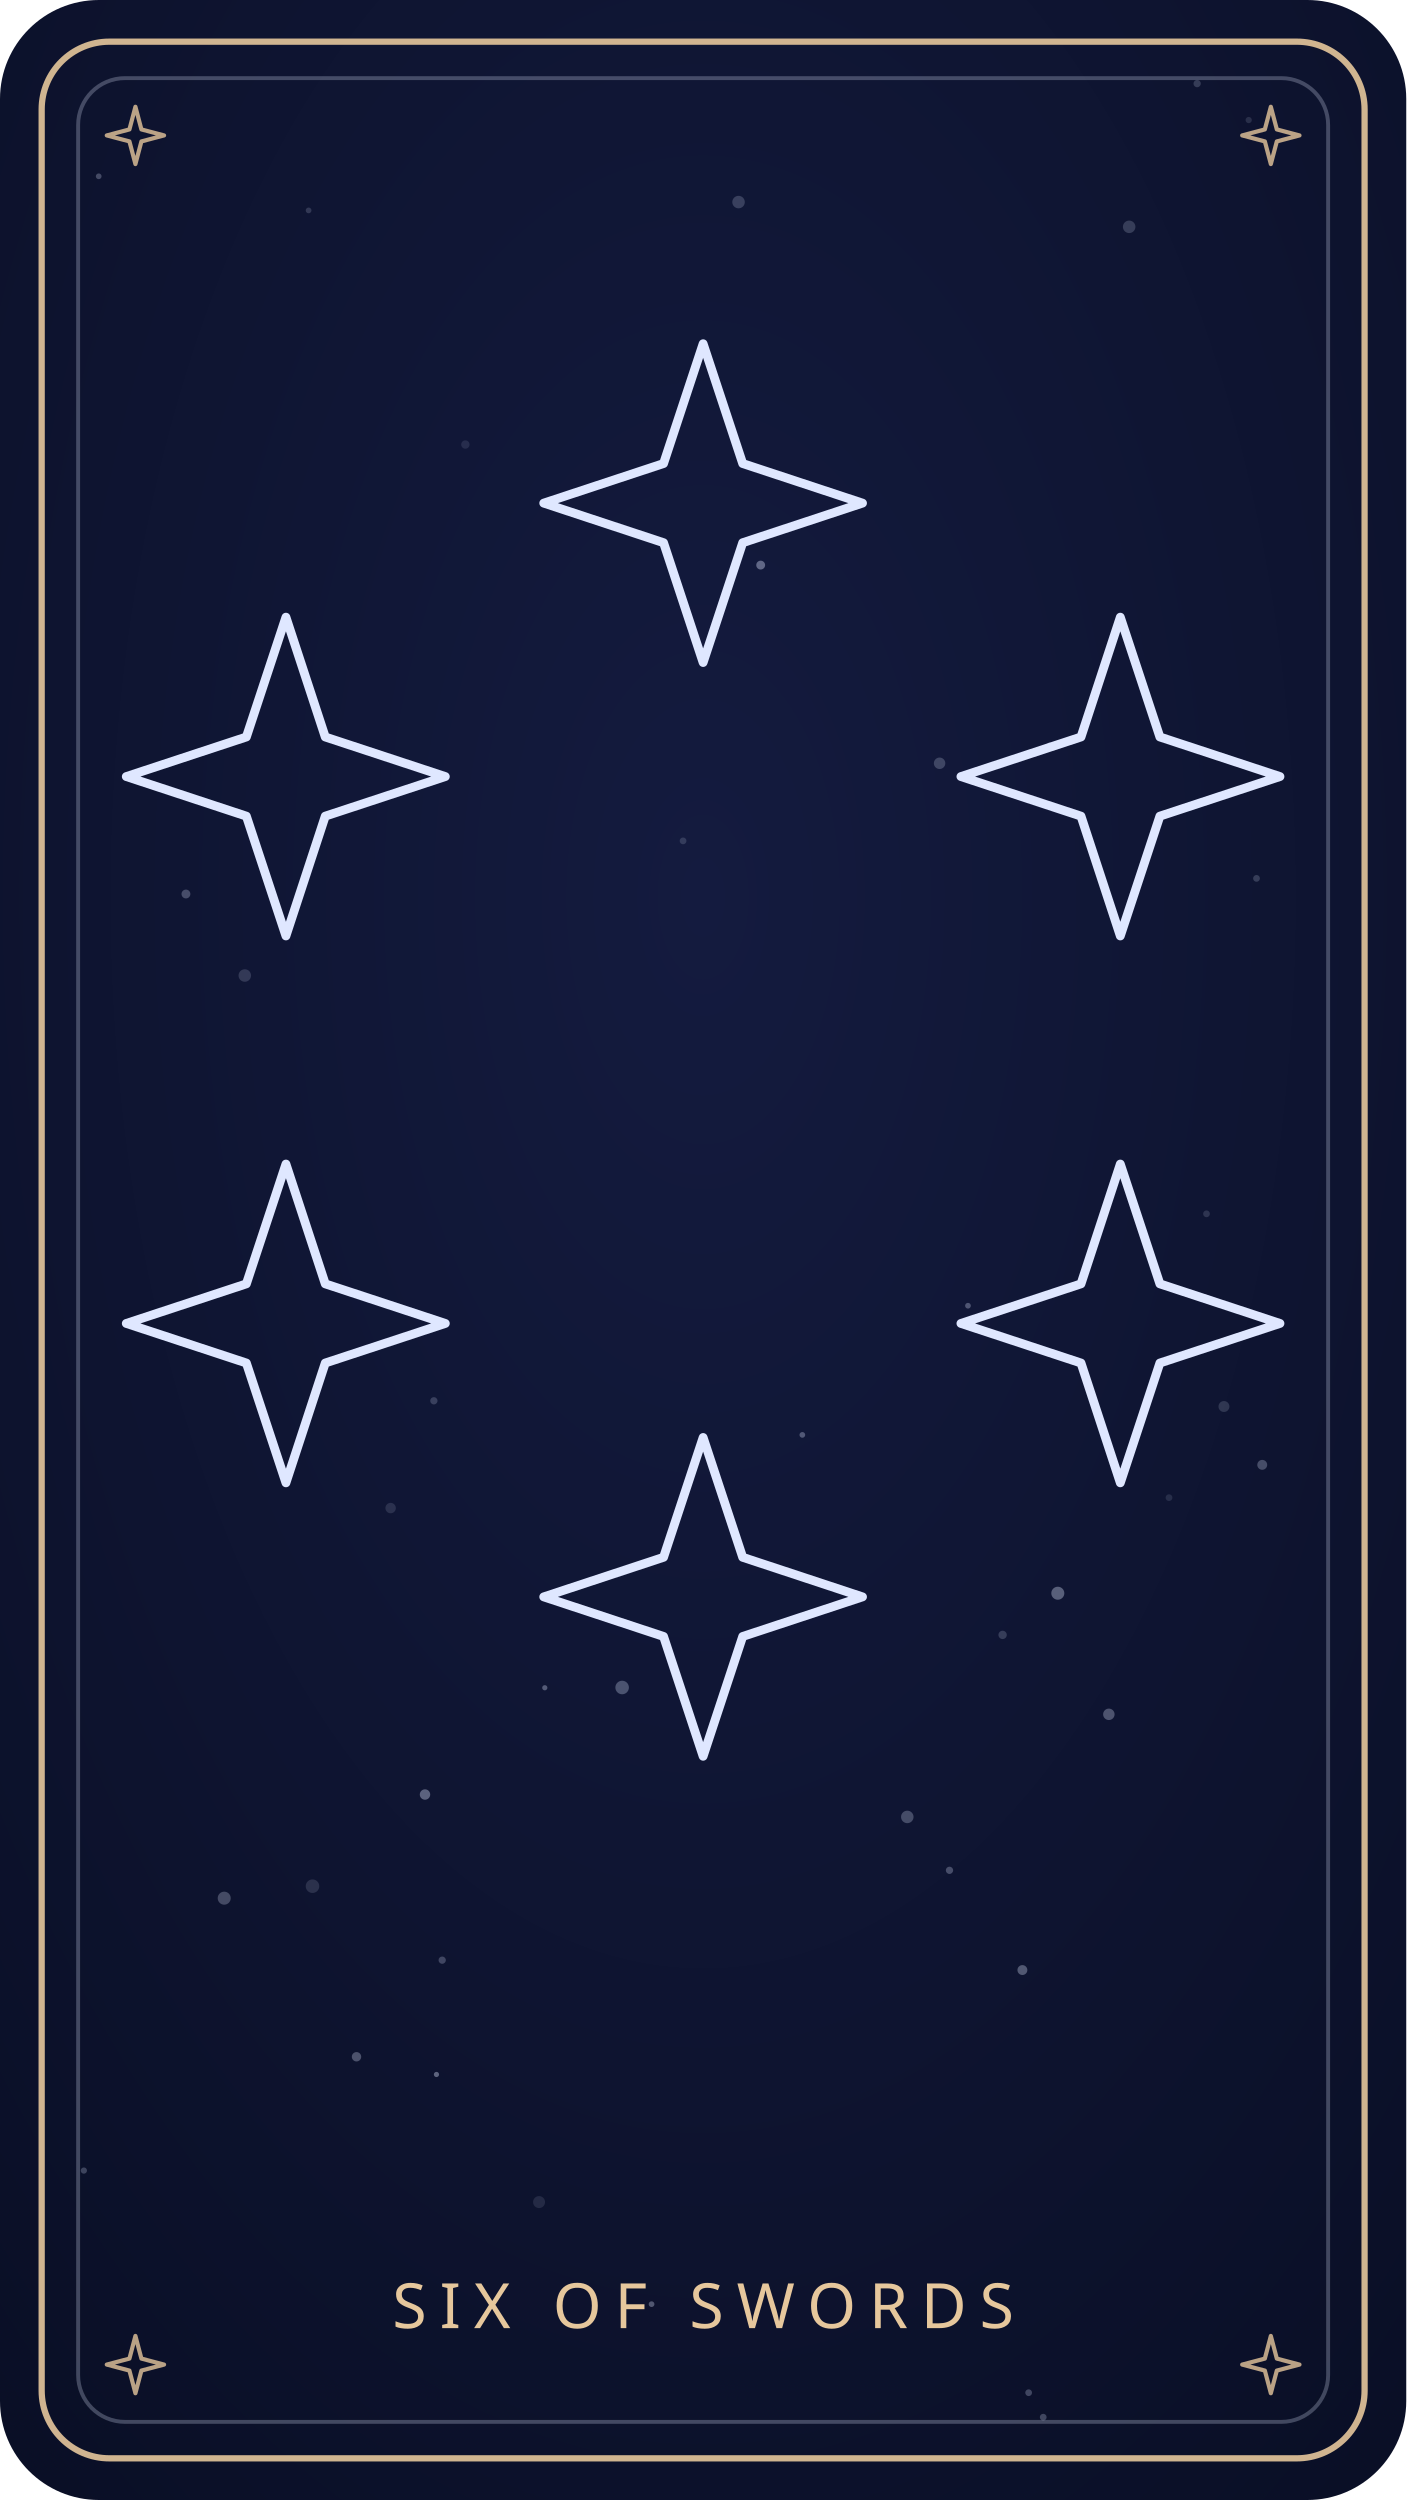
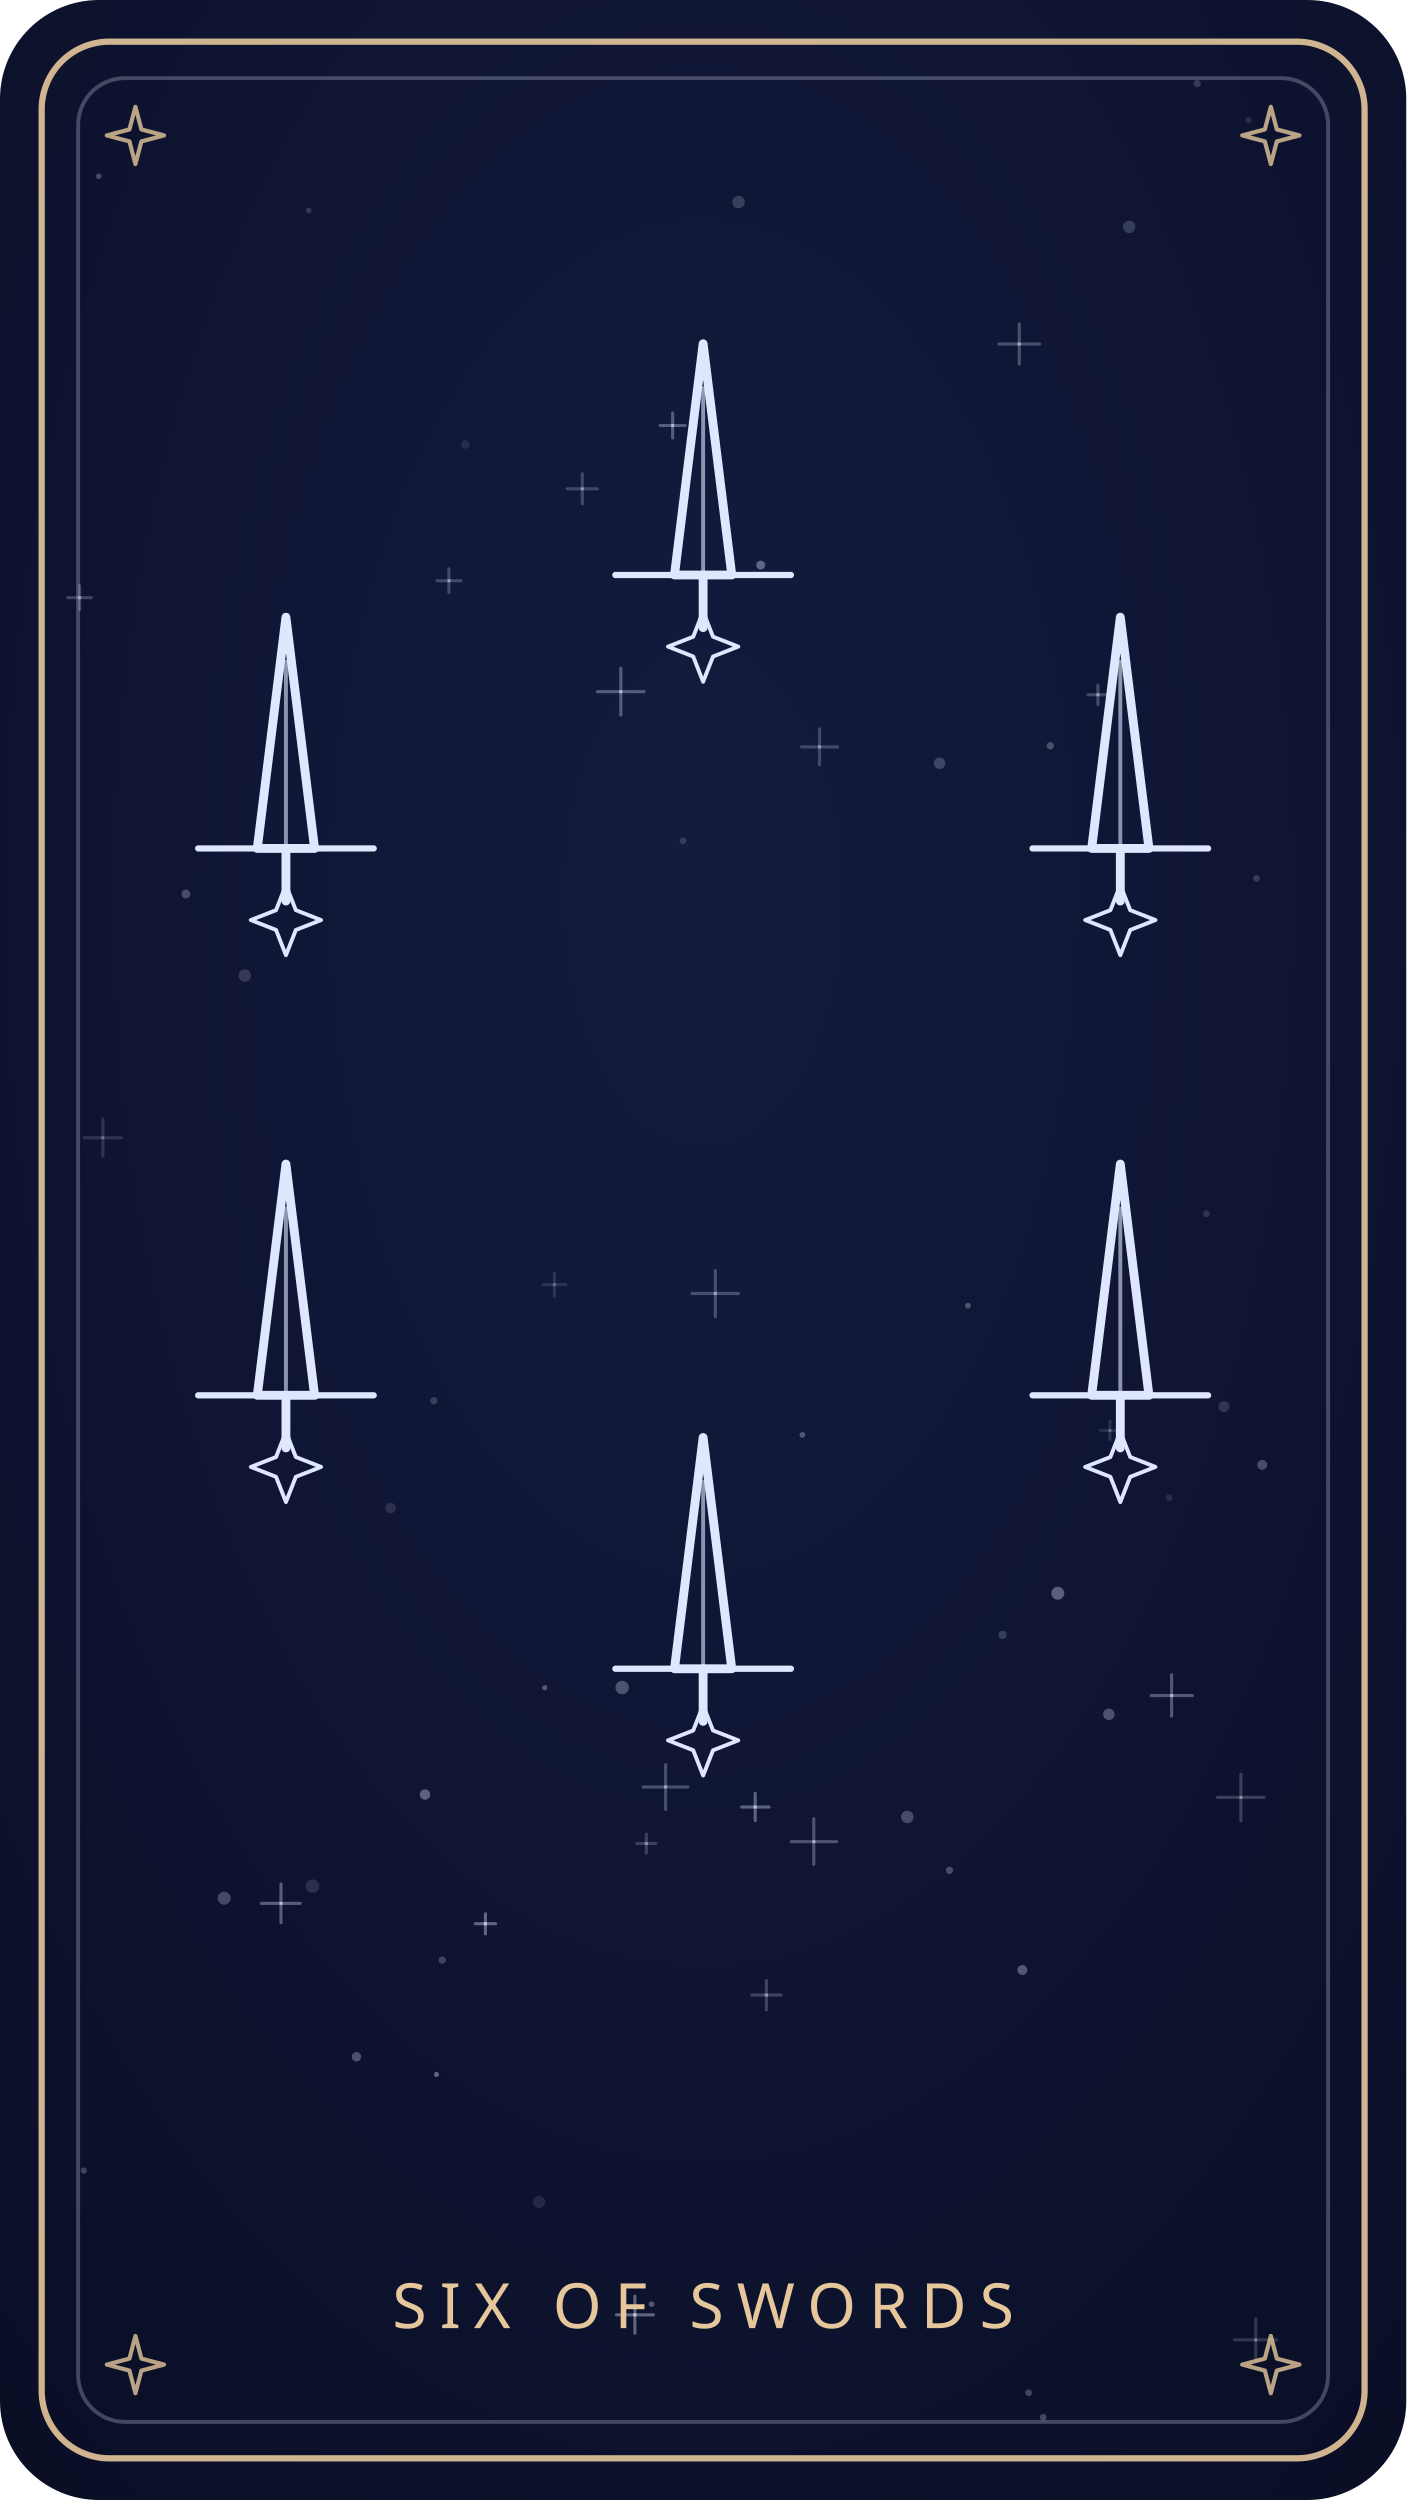
<svg xmlns="http://www.w3.org/2000/svg" viewBox="0 0 540 960" width="540" height="960">
  <defs>
    <radialGradient id="bg" cx="50%" cy="36%" r="85%">
      <stop offset="0%" stop-color="#141b3f" />
      <stop offset="100%" stop-color="#090e24" />
    </radialGradient>
  </defs>
  <rect x="0" y="0" width="540" height="960" rx="38" fill="url(#bg)" />
  <circle cx="71.4" cy="343.3" r="1.7" fill="#dfe7ff" stroke="none" fill-opacity="0.27" />
  <circle cx="392.6" cy="756.5" r="1.9" fill="#dfe7ff" stroke="none" fill-opacity="0.32" />
  <circle cx="348.4" cy="697.7" r="2.4" fill="#dfe7ff" stroke="none" fill-opacity="0.26" />
  <circle cx="120.0" cy="724.3" r="2.6" fill="#dfe7ff" stroke="none" fill-opacity="0.14" />
-   <line x1="248.2" y1="707.9" x2="251.9" y2="707.9" w="1.2" color="#dfe7ff" op="0.214" />
-   <line x1="248.2" y1="707.9" x2="248.2" y2="711.6" w="1.2" color="#dfe7ff" op="0.214" />
-   <line x1="248.2" y1="707.9" x2="244.5" y2="707.9" w="1.2" color="#dfe7ff" op="0.214" />
-   <line x1="248.2" y1="707.9" x2="248.2" y2="704.3" w="1.2" color="#dfe7ff" op="0.214" />
-   <line x1="238.4" y1="265.6" x2="247.3" y2="265.6" w="1.2" color="#dfe7ff" op="0.334" />
-   <line x1="238.4" y1="265.6" x2="238.4" y2="274.6" w="1.2" color="#dfe7ff" op="0.334" />
-   <line x1="238.4" y1="265.6" x2="229.4" y2="265.6" w="1.2" color="#dfe7ff" op="0.334" />
-   <line x1="238.4" y1="265.6" x2="238.4" y2="256.6" w="1.2" color="#dfe7ff" op="0.334" />
-   <line x1="255.6" y1="686.2" x2="264.2" y2="686.2" w="1.2" color="#dfe7ff" op="0.276" />
-   <line x1="255.6" y1="686.2" x2="255.6" y2="694.8" w="1.2" color="#dfe7ff" op="0.276" />
-   <line x1="255.6" y1="686.2" x2="247.0" y2="686.2" w="1.2" color="#dfe7ff" op="0.276" />
-   <line x1="255.6" y1="686.2" x2="255.6" y2="677.6" w="1.2" color="#dfe7ff" op="0.276" />
-   <line x1="476.5" y1="690.2" x2="485.4" y2="690.2" w="1.2" color="#dfe7ff" op="0.209" />
-   <line x1="476.5" y1="690.2" x2="476.5" y2="699.2" w="1.2" color="#dfe7ff" op="0.209" />
-   <line x1="476.5" y1="690.2" x2="467.5" y2="690.2" w="1.2" color="#dfe7ff" op="0.209" />
-   <line x1="476.5" y1="690.2" x2="476.5" y2="681.3" w="1.2" color="#dfe7ff" op="0.209" />
-   <line x1="212.9" y1="493.3" x2="217.3" y2="493.3" w="1.2" color="#dfe7ff" op="0.126" />
-   <line x1="212.9" y1="493.3" x2="212.9" y2="497.7" w="1.2" color="#dfe7ff" op="0.126" />
-   <line x1="212.9" y1="493.3" x2="208.6" y2="493.3" w="1.2" color="#dfe7ff" op="0.126" />
-   <line x1="212.9" y1="493.3" x2="212.9" y2="488.9" w="1.2" color="#dfe7ff" op="0.126" />
+   <line x1="248.2" y1="707.9" x2="251.9" y2="707.9" fill="none" stroke="#dfe7ff" stroke-width="1.2" stroke-linecap="round" stroke-linejoin="round" stroke-opacity="0.21" />
+   <line x1="248.2" y1="707.9" x2="248.2" y2="711.6" fill="none" stroke="#dfe7ff" stroke-width="1.2" stroke-linecap="round" stroke-linejoin="round" stroke-opacity="0.21" />
+   <line x1="248.2" y1="707.9" x2="244.5" y2="707.9" fill="none" stroke="#dfe7ff" stroke-width="1.2" stroke-linecap="round" stroke-linejoin="round" stroke-opacity="0.21" />
+   <line x1="248.2" y1="707.9" x2="248.2" y2="704.3" fill="none" stroke="#dfe7ff" stroke-width="1.2" stroke-linecap="round" stroke-linejoin="round" stroke-opacity="0.21" />
+   <line x1="238.4" y1="265.6" x2="247.3" y2="265.6" fill="none" stroke="#dfe7ff" stroke-width="1.2" stroke-linecap="round" stroke-linejoin="round" stroke-opacity="0.33" />
+   <line x1="238.4" y1="265.6" x2="238.4" y2="274.6" fill="none" stroke="#dfe7ff" stroke-width="1.2" stroke-linecap="round" stroke-linejoin="round" stroke-opacity="0.33" />
+   <line x1="238.4" y1="265.6" x2="229.4" y2="265.6" fill="none" stroke="#dfe7ff" stroke-width="1.2" stroke-linecap="round" stroke-linejoin="round" stroke-opacity="0.33" />
+   <line x1="238.4" y1="265.6" x2="238.4" y2="256.6" fill="none" stroke="#dfe7ff" stroke-width="1.2" stroke-linecap="round" stroke-linejoin="round" stroke-opacity="0.33" />
+   <line x1="255.6" y1="686.2" x2="264.2" y2="686.2" fill="none" stroke="#dfe7ff" stroke-width="1.2" stroke-linecap="round" stroke-linejoin="round" stroke-opacity="0.28" />
+   <line x1="255.6" y1="686.2" x2="255.6" y2="694.8" fill="none" stroke="#dfe7ff" stroke-width="1.2" stroke-linecap="round" stroke-linejoin="round" stroke-opacity="0.28" />
+   <line x1="255.6" y1="686.2" x2="247.0" y2="686.2" fill="none" stroke="#dfe7ff" stroke-width="1.2" stroke-linecap="round" stroke-linejoin="round" stroke-opacity="0.28" />
+   <line x1="255.6" y1="686.2" x2="255.6" y2="677.6" fill="none" stroke="#dfe7ff" stroke-width="1.2" stroke-linecap="round" stroke-linejoin="round" stroke-opacity="0.28" />
+   <line x1="476.5" y1="690.2" x2="485.4" y2="690.2" fill="none" stroke="#dfe7ff" stroke-width="1.2" stroke-linecap="round" stroke-linejoin="round" stroke-opacity="0.21" />
+   <line x1="476.5" y1="690.2" x2="476.5" y2="699.2" fill="none" stroke="#dfe7ff" stroke-width="1.2" stroke-linecap="round" stroke-linejoin="round" stroke-opacity="0.21" />
+   <line x1="476.5" y1="690.2" x2="467.5" y2="690.2" fill="none" stroke="#dfe7ff" stroke-width="1.2" stroke-linecap="round" stroke-linejoin="round" stroke-opacity="0.21" />
+   <line x1="476.5" y1="690.2" x2="476.5" y2="681.3" fill="none" stroke="#dfe7ff" stroke-width="1.2" stroke-linecap="round" stroke-linejoin="round" stroke-opacity="0.21" />
+   <line x1="212.9" y1="493.3" x2="217.3" y2="493.3" fill="none" stroke="#dfe7ff" stroke-width="1.2" stroke-linecap="round" stroke-linejoin="round" stroke-opacity="0.13" />
+   <line x1="212.9" y1="493.3" x2="212.9" y2="497.7" fill="none" stroke="#dfe7ff" stroke-width="1.2" stroke-linecap="round" stroke-linejoin="round" stroke-opacity="0.13" />
+   <line x1="212.9" y1="493.3" x2="208.6" y2="493.3" fill="none" stroke="#dfe7ff" stroke-width="1.2" stroke-linecap="round" stroke-linejoin="round" stroke-opacity="0.13" />
+   <line x1="212.9" y1="493.3" x2="212.9" y2="488.9" fill="none" stroke="#dfe7ff" stroke-width="1.2" stroke-linecap="round" stroke-linejoin="round" stroke-opacity="0.13" />
  <circle cx="292.1" cy="217.0" r="1.7" fill="#dfe7ff" stroke="none" fill-opacity="0.38" />
  <circle cx="150.0" cy="579.1" r="2.0" fill="#dfe7ff" stroke="none" fill-opacity="0.13" />
  <circle cx="166.6" cy="537.9" r="1.4" fill="#dfe7ff" stroke="none" fill-opacity="0.20" />
-   <line x1="314.7" y1="286.8" x2="321.6" y2="286.8" w="1.2" color="#dfe7ff" op="0.23" />
-   <line x1="314.7" y1="286.8" x2="314.7" y2="293.6" w="1.2" color="#dfe7ff" op="0.23" />
-   <line x1="314.7" y1="286.8" x2="307.8" y2="286.8" w="1.2" color="#dfe7ff" op="0.23" />
-   <line x1="314.7" y1="286.8" x2="314.7" y2="279.9" w="1.2" color="#dfe7ff" op="0.23" />
+   <line x1="314.7" y1="286.8" x2="321.6" y2="286.8" fill="none" stroke="#dfe7ff" stroke-width="1.2" stroke-linecap="round" stroke-linejoin="round" stroke-opacity="0.23" />
+   <line x1="314.7" y1="286.8" x2="314.7" y2="293.6" fill="none" stroke="#dfe7ff" stroke-width="1.2" stroke-linecap="round" stroke-linejoin="round" stroke-opacity="0.23" />
+   <line x1="314.7" y1="286.8" x2="307.8" y2="286.8" fill="none" stroke="#dfe7ff" stroke-width="1.2" stroke-linecap="round" stroke-linejoin="round" stroke-opacity="0.23" />
+   <line x1="314.7" y1="286.8" x2="314.7" y2="279.9" fill="none" stroke="#dfe7ff" stroke-width="1.2" stroke-linecap="round" stroke-linejoin="round" stroke-opacity="0.23" />
  <circle cx="448.9" cy="575.1" r="1.3" fill="#dfe7ff" stroke="none" fill-opacity="0.12" />
  <circle cx="482.5" cy="337.3" r="1.3" fill="#dfe7ff" stroke="none" fill-opacity="0.19" />
  <circle cx="395.0" cy="918.8" r="1.3" fill="#dfe7ff" stroke="none" fill-opacity="0.25" />
-   <line x1="186.4" y1="738.7" x2="190.3" y2="738.7" w="1.2" color="#dfe7ff" op="0.391" />
-   <line x1="186.4" y1="738.7" x2="186.4" y2="742.6" w="1.2" color="#dfe7ff" op="0.391" />
-   <line x1="186.4" y1="738.7" x2="182.5" y2="738.7" w="1.2" color="#dfe7ff" op="0.391" />
-   <line x1="186.4" y1="738.7" x2="186.4" y2="734.9" w="1.2" color="#dfe7ff" op="0.391" />
+   <line x1="186.4" y1="738.7" x2="190.3" y2="738.7" fill="none" stroke="#dfe7ff" stroke-width="1.2" stroke-linecap="round" stroke-linejoin="round" stroke-opacity="0.39" />
+   <line x1="186.4" y1="738.7" x2="186.4" y2="742.6" fill="none" stroke="#dfe7ff" stroke-width="1.2" stroke-linecap="round" stroke-linejoin="round" stroke-opacity="0.39" />
+   <line x1="186.4" y1="738.7" x2="182.5" y2="738.7" fill="none" stroke="#dfe7ff" stroke-width="1.2" stroke-linecap="round" stroke-linejoin="round" stroke-opacity="0.39" />
+   <line x1="186.4" y1="738.7" x2="186.4" y2="734.9" fill="none" stroke="#dfe7ff" stroke-width="1.2" stroke-linecap="round" stroke-linejoin="round" stroke-opacity="0.39" />
  <circle cx="463.3" cy="466.1" r="1.3" fill="#dfe7ff" stroke="none" fill-opacity="0.15" />
-   <line x1="290.0" y1="693.9" x2="295.3" y2="693.9" w="1.2" color="#dfe7ff" op="0.366" />
-   <line x1="290.0" y1="693.9" x2="290.0" y2="699.1" w="1.2" color="#dfe7ff" op="0.366" />
-   <line x1="290.0" y1="693.9" x2="284.8" y2="693.9" w="1.2" color="#dfe7ff" op="0.366" />
-   <line x1="290.0" y1="693.9" x2="290.0" y2="688.6" w="1.2" color="#dfe7ff" op="0.366" />
+   <line x1="290.0" y1="693.9" x2="295.3" y2="693.9" fill="none" stroke="#dfe7ff" stroke-width="1.2" stroke-linecap="round" stroke-linejoin="round" stroke-opacity="0.37" />
+   <line x1="290.0" y1="693.9" x2="290.0" y2="699.1" fill="none" stroke="#dfe7ff" stroke-width="1.2" stroke-linecap="round" stroke-linejoin="round" stroke-opacity="0.37" />
+   <line x1="290.0" y1="693.9" x2="284.8" y2="693.9" fill="none" stroke="#dfe7ff" stroke-width="1.2" stroke-linecap="round" stroke-linejoin="round" stroke-opacity="0.37" />
+   <line x1="290.0" y1="693.9" x2="290.0" y2="688.6" fill="none" stroke="#dfe7ff" stroke-width="1.2" stroke-linecap="round" stroke-linejoin="round" stroke-opacity="0.37" />
  <circle cx="425.8" cy="658.3" r="2.2" fill="#dfe7ff" stroke="none" fill-opacity="0.30" />
  <circle cx="308.1" cy="551.0" r="1.1" fill="#dfe7ff" stroke="none" fill-opacity="0.31" />
  <circle cx="470.0" cy="540.1" r="2.1" fill="#dfe7ff" stroke="none" fill-opacity="0.16" />
-   <line x1="30.6" y1="229.5" x2="35.1" y2="229.5" w="1.2" color="#dfe7ff" op="0.217" />
-   <line x1="30.6" y1="229.5" x2="30.6" y2="234.1" w="1.2" color="#dfe7ff" op="0.217" />
-   <line x1="30.6" y1="229.5" x2="26.0" y2="229.5" w="1.2" color="#dfe7ff" op="0.217" />
-   <line x1="30.6" y1="229.5" x2="30.6" y2="224.9" w="1.2" color="#dfe7ff" op="0.217" />
+   <line x1="30.6" y1="229.5" x2="35.1" y2="229.5" fill="none" stroke="#dfe7ff" stroke-width="1.2" stroke-linecap="round" stroke-linejoin="round" stroke-opacity="0.22" />
+   <line x1="30.6" y1="229.5" x2="30.6" y2="234.1" fill="none" stroke="#dfe7ff" stroke-width="1.2" stroke-linecap="round" stroke-linejoin="round" stroke-opacity="0.22" />
+   <line x1="30.6" y1="229.5" x2="26.0" y2="229.5" fill="none" stroke="#dfe7ff" stroke-width="1.2" stroke-linecap="round" stroke-linejoin="round" stroke-opacity="0.22" />
+   <line x1="30.6" y1="229.5" x2="30.6" y2="224.9" fill="none" stroke="#dfe7ff" stroke-width="1.2" stroke-linecap="round" stroke-linejoin="round" stroke-opacity="0.22" />
  <circle cx="167.6" cy="796.6" r="1.0" fill="#dfe7ff" stroke="none" fill-opacity="0.38" />
-   <line x1="426.2" y1="549.3" x2="429.7" y2="549.3" w="1.2" color="#dfe7ff" op="0.134" />
-   <line x1="426.2" y1="549.3" x2="426.2" y2="552.8" w="1.2" color="#dfe7ff" op="0.134" />
-   <line x1="426.2" y1="549.3" x2="422.6" y2="549.3" w="1.2" color="#dfe7ff" op="0.134" />
-   <line x1="426.2" y1="549.3" x2="426.2" y2="545.7" w="1.2" color="#dfe7ff" op="0.134" />
+   <line x1="426.2" y1="549.3" x2="429.7" y2="549.3" fill="none" stroke="#dfe7ff" stroke-width="1.2" stroke-linecap="round" stroke-linejoin="round" stroke-opacity="0.13" />
+   <line x1="426.2" y1="549.3" x2="426.2" y2="552.8" fill="none" stroke="#dfe7ff" stroke-width="1.2" stroke-linecap="round" stroke-linejoin="round" stroke-opacity="0.13" />
+   <line x1="426.2" y1="549.3" x2="422.6" y2="549.3" fill="none" stroke="#dfe7ff" stroke-width="1.2" stroke-linecap="round" stroke-linejoin="round" stroke-opacity="0.13" />
+   <line x1="426.2" y1="549.3" x2="426.2" y2="545.7" fill="none" stroke="#dfe7ff" stroke-width="1.2" stroke-linecap="round" stroke-linejoin="round" stroke-opacity="0.13" />
  <circle cx="283.6" cy="77.6" r="2.4" fill="#dfe7ff" stroke="none" fill-opacity="0.20" />
  <circle cx="403.3" cy="286.4" r="1.4" fill="#dfe7ff" stroke="none" fill-opacity="0.28" />
-   <line x1="274.7" y1="496.7" x2="283.5" y2="496.7" w="1.2" color="#dfe7ff" op="0.267" />
-   <line x1="274.7" y1="496.7" x2="274.7" y2="505.6" w="1.2" color="#dfe7ff" op="0.267" />
-   <line x1="274.7" y1="496.7" x2="265.8" y2="496.7" w="1.2" color="#dfe7ff" op="0.267" />
-   <line x1="274.7" y1="496.7" x2="274.7" y2="487.9" w="1.2" color="#dfe7ff" op="0.267" />
+   <line x1="274.7" y1="496.7" x2="283.5" y2="496.7" fill="none" stroke="#dfe7ff" stroke-width="1.2" stroke-linecap="round" stroke-linejoin="round" stroke-opacity="0.27" />
+   <line x1="274.7" y1="496.7" x2="274.7" y2="505.6" fill="none" stroke="#dfe7ff" stroke-width="1.2" stroke-linecap="round" stroke-linejoin="round" stroke-opacity="0.27" />
+   <line x1="274.7" y1="496.7" x2="265.8" y2="496.7" fill="none" stroke="#dfe7ff" stroke-width="1.2" stroke-linecap="round" stroke-linejoin="round" stroke-opacity="0.27" />
+   <line x1="274.7" y1="496.7" x2="274.7" y2="487.9" fill="none" stroke="#dfe7ff" stroke-width="1.2" stroke-linecap="round" stroke-linejoin="round" stroke-opacity="0.27" />
  <circle cx="364.6" cy="718.2" r="1.4" fill="#dfe7ff" stroke="none" fill-opacity="0.27" />
  <circle cx="238.9" cy="648.0" r="2.6" fill="#dfe7ff" stroke="none" fill-opacity="0.29" />
-   <line x1="294.3" y1="766.1" x2="299.9" y2="766.1" w="1.2" color="#dfe7ff" op="0.23" />
-   <line x1="294.3" y1="766.1" x2="294.3" y2="771.8" w="1.2" color="#dfe7ff" op="0.23" />
-   <line x1="294.3" y1="766.1" x2="288.7" y2="766.1" w="1.2" color="#dfe7ff" op="0.23" />
-   <line x1="294.3" y1="766.1" x2="294.3" y2="760.5" w="1.2" color="#dfe7ff" op="0.23" />
+   <line x1="294.3" y1="766.1" x2="299.9" y2="766.1" fill="none" stroke="#dfe7ff" stroke-width="1.2" stroke-linecap="round" stroke-linejoin="round" stroke-opacity="0.23" />
+   <line x1="294.3" y1="766.1" x2="294.3" y2="771.8" fill="none" stroke="#dfe7ff" stroke-width="1.2" stroke-linecap="round" stroke-linejoin="round" stroke-opacity="0.23" />
+   <line x1="294.3" y1="766.1" x2="288.7" y2="766.1" fill="none" stroke="#dfe7ff" stroke-width="1.2" stroke-linecap="round" stroke-linejoin="round" stroke-opacity="0.23" />
+   <line x1="294.3" y1="766.1" x2="294.3" y2="760.5" fill="none" stroke="#dfe7ff" stroke-width="1.2" stroke-linecap="round" stroke-linejoin="round" stroke-opacity="0.23" />
  <circle cx="385.0" cy="627.8" r="1.6" fill="#dfe7ff" stroke="none" fill-opacity="0.19" />
  <circle cx="37.9" cy="67.7" r="1.1" fill="#dfe7ff" stroke="none" fill-opacity="0.26" />
  <circle cx="94.0" cy="374.6" r="2.4" fill="#dfe7ff" stroke="none" fill-opacity="0.17" />
  <circle cx="178.7" cy="170.7" r="1.6" fill="#dfe7ff" stroke="none" fill-opacity="0.11" />
-   <line x1="243.8" y1="888.9" x2="250.9" y2="888.9" w="1.2" color="#dfe7ff" op="0.39" />
-   <line x1="243.8" y1="888.9" x2="243.8" y2="896.0" w="1.2" color="#dfe7ff" op="0.39" />
-   <line x1="243.8" y1="888.9" x2="236.7" y2="888.9" w="1.2" color="#dfe7ff" op="0.39" />
-   <line x1="243.8" y1="888.9" x2="243.8" y2="881.7" w="1.2" color="#dfe7ff" op="0.39" />
+   <line x1="243.8" y1="888.9" x2="250.9" y2="888.9" fill="none" stroke="#dfe7ff" stroke-width="1.2" stroke-linecap="round" stroke-linejoin="round" stroke-opacity="0.39" />
+   <line x1="243.8" y1="888.9" x2="243.8" y2="896.0" fill="none" stroke="#dfe7ff" stroke-width="1.2" stroke-linecap="round" stroke-linejoin="round" stroke-opacity="0.39" />
+   <line x1="243.8" y1="888.9" x2="236.7" y2="888.9" fill="none" stroke="#dfe7ff" stroke-width="1.2" stroke-linecap="round" stroke-linejoin="round" stroke-opacity="0.39" />
+   <line x1="243.8" y1="888.9" x2="243.8" y2="881.7" fill="none" stroke="#dfe7ff" stroke-width="1.2" stroke-linecap="round" stroke-linejoin="round" stroke-opacity="0.39" />
  <circle cx="406.2" cy="611.8" r="2.5" fill="#dfe7ff" stroke="none" fill-opacity="0.35" />
  <circle cx="32.2" cy="833.5" r="1.2" fill="#dfe7ff" stroke="none" fill-opacity="0.24" />
-   <line x1="482.2" y1="898.5" x2="490.2" y2="898.5" w="1.2" color="#dfe7ff" op="0.176" />
-   <line x1="482.2" y1="898.5" x2="482.2" y2="906.5" w="1.2" color="#dfe7ff" op="0.176" />
-   <line x1="482.2" y1="898.5" x2="474.1" y2="898.5" w="1.2" color="#dfe7ff" op="0.176" />
-   <line x1="482.2" y1="898.5" x2="482.2" y2="890.5" w="1.2" color="#dfe7ff" op="0.176" />
+   <line x1="482.2" y1="898.5" x2="490.2" y2="898.5" fill="none" stroke="#dfe7ff" stroke-width="1.2" stroke-linecap="round" stroke-linejoin="round" stroke-opacity="0.18" />
+   <line x1="482.2" y1="898.5" x2="482.2" y2="906.5" fill="none" stroke="#dfe7ff" stroke-width="1.2" stroke-linecap="round" stroke-linejoin="round" stroke-opacity="0.18" />
+   <line x1="482.2" y1="898.5" x2="474.1" y2="898.5" fill="none" stroke="#dfe7ff" stroke-width="1.2" stroke-linecap="round" stroke-linejoin="round" stroke-opacity="0.18" />
+   <line x1="482.2" y1="898.5" x2="482.2" y2="890.5" fill="none" stroke="#dfe7ff" stroke-width="1.2" stroke-linecap="round" stroke-linejoin="round" stroke-opacity="0.18" />
  <circle cx="86.1" cy="728.9" r="2.5" fill="#dfe7ff" stroke="none" fill-opacity="0.26" />
  <circle cx="136.9" cy="789.8" r="1.8" fill="#dfe7ff" stroke="none" fill-opacity="0.30" />
  <circle cx="479.5" cy="46.1" r="1.2" fill="#dfe7ff" stroke="none" fill-opacity="0.13" />
  <circle cx="371.7" cy="501.4" r="1.1" fill="#dfe7ff" stroke="none" fill-opacity="0.30" />
-   <line x1="312.5" y1="707.2" x2="321.3" y2="707.2" w="1.2" color="#dfe7ff" op="0.304" />
-   <line x1="312.5" y1="707.2" x2="312.5" y2="715.9" w="1.2" color="#dfe7ff" op="0.304" />
-   <line x1="312.5" y1="707.2" x2="303.8" y2="707.2" w="1.2" color="#dfe7ff" op="0.304" />
-   <line x1="312.5" y1="707.2" x2="312.5" y2="698.4" w="1.2" color="#dfe7ff" op="0.304" />
+   <line x1="312.5" y1="707.2" x2="321.3" y2="707.2" fill="none" stroke="#dfe7ff" stroke-width="1.2" stroke-linecap="round" stroke-linejoin="round" stroke-opacity="0.30" />
+   <line x1="312.5" y1="707.2" x2="312.5" y2="715.9" fill="none" stroke="#dfe7ff" stroke-width="1.2" stroke-linecap="round" stroke-linejoin="round" stroke-opacity="0.30" />
+   <line x1="312.5" y1="707.2" x2="303.8" y2="707.2" fill="none" stroke="#dfe7ff" stroke-width="1.2" stroke-linecap="round" stroke-linejoin="round" stroke-opacity="0.30" />
+   <line x1="312.5" y1="707.2" x2="312.5" y2="698.4" fill="none" stroke="#dfe7ff" stroke-width="1.2" stroke-linecap="round" stroke-linejoin="round" stroke-opacity="0.30" />
  <circle cx="163.2" cy="689.1" r="2.0" fill="#dfe7ff" stroke="none" fill-opacity="0.37" />
  <circle cx="459.7" cy="32.1" r="1.4" fill="#dfe7ff" stroke="none" fill-opacity="0.19" />
  <circle cx="433.6" cy="87.1" r="2.4" fill="#dfe7ff" stroke="none" fill-opacity="0.19" />
  <circle cx="262.3" cy="322.9" r="1.3" fill="#dfe7ff" stroke="none" fill-opacity="0.16" />
  <circle cx="400.6" cy="928.2" r="1.3" fill="#dfe7ff" stroke="none" fill-opacity="0.25" />
-   <line x1="39.5" y1="436.9" x2="46.7" y2="436.9" w="1.2" color="#dfe7ff" op="0.148" />
-   <line x1="39.5" y1="436.9" x2="39.5" y2="444.0" w="1.2" color="#dfe7ff" op="0.148" />
-   <line x1="39.5" y1="436.9" x2="32.4" y2="436.9" w="1.2" color="#dfe7ff" op="0.148" />
-   <line x1="39.5" y1="436.9" x2="39.5" y2="429.7" w="1.2" color="#dfe7ff" op="0.148" />
-   <line x1="172.4" y1="223.0" x2="177.0" y2="223.0" w="1.2" color="#dfe7ff" op="0.241" />
-   <line x1="172.4" y1="223.0" x2="172.4" y2="227.5" w="1.2" color="#dfe7ff" op="0.241" />
-   <line x1="172.4" y1="223.0" x2="167.8" y2="223.0" w="1.2" color="#dfe7ff" op="0.241" />
-   <line x1="172.4" y1="223.0" x2="172.4" y2="218.4" w="1.2" color="#dfe7ff" op="0.241" />
-   <line x1="223.6" y1="187.7" x2="229.4" y2="187.7" w="1.2" color="#dfe7ff" op="0.232" />
-   <line x1="223.6" y1="187.7" x2="223.6" y2="193.5" w="1.2" color="#dfe7ff" op="0.232" />
-   <line x1="223.6" y1="187.7" x2="217.8" y2="187.7" w="1.2" color="#dfe7ff" op="0.232" />
-   <line x1="223.6" y1="187.7" x2="223.6" y2="181.9" w="1.2" color="#dfe7ff" op="0.232" />
-   <line x1="258.3" y1="163.4" x2="263.1" y2="163.4" w="1.2" color="#dfe7ff" op="0.33" />
-   <line x1="258.3" y1="163.4" x2="258.3" y2="168.2" w="1.2" color="#dfe7ff" op="0.33" />
-   <line x1="258.3" y1="163.4" x2="253.5" y2="163.4" w="1.2" color="#dfe7ff" op="0.33" />
-   <line x1="258.3" y1="163.4" x2="258.3" y2="158.6" w="1.2" color="#dfe7ff" op="0.33" />
+   <line x1="39.5" y1="436.9" x2="46.7" y2="436.9" fill="none" stroke="#dfe7ff" stroke-width="1.2" stroke-linecap="round" stroke-linejoin="round" stroke-opacity="0.15" />
+   <line x1="39.5" y1="436.9" x2="39.5" y2="444.0" fill="none" stroke="#dfe7ff" stroke-width="1.2" stroke-linecap="round" stroke-linejoin="round" stroke-opacity="0.15" />
+   <line x1="39.5" y1="436.9" x2="32.4" y2="436.9" fill="none" stroke="#dfe7ff" stroke-width="1.2" stroke-linecap="round" stroke-linejoin="round" stroke-opacity="0.15" />
+   <line x1="39.5" y1="436.9" x2="39.5" y2="429.7" fill="none" stroke="#dfe7ff" stroke-width="1.2" stroke-linecap="round" stroke-linejoin="round" stroke-opacity="0.15" />
+   <line x1="172.4" y1="223.0" x2="177.0" y2="223.0" fill="none" stroke="#dfe7ff" stroke-width="1.2" stroke-linecap="round" stroke-linejoin="round" stroke-opacity="0.24" />
+   <line x1="172.4" y1="223.0" x2="172.4" y2="227.5" fill="none" stroke="#dfe7ff" stroke-width="1.2" stroke-linecap="round" stroke-linejoin="round" stroke-opacity="0.24" />
+   <line x1="172.4" y1="223.0" x2="167.8" y2="223.0" fill="none" stroke="#dfe7ff" stroke-width="1.2" stroke-linecap="round" stroke-linejoin="round" stroke-opacity="0.24" />
+   <line x1="172.4" y1="223.0" x2="172.4" y2="218.4" fill="none" stroke="#dfe7ff" stroke-width="1.2" stroke-linecap="round" stroke-linejoin="round" stroke-opacity="0.24" />
+   <line x1="223.6" y1="187.7" x2="229.4" y2="187.7" fill="none" stroke="#dfe7ff" stroke-width="1.2" stroke-linecap="round" stroke-linejoin="round" stroke-opacity="0.23" />
+   <line x1="223.6" y1="187.7" x2="223.6" y2="193.5" fill="none" stroke="#dfe7ff" stroke-width="1.2" stroke-linecap="round" stroke-linejoin="round" stroke-opacity="0.23" />
+   <line x1="223.6" y1="187.7" x2="217.8" y2="187.7" fill="none" stroke="#dfe7ff" stroke-width="1.2" stroke-linecap="round" stroke-linejoin="round" stroke-opacity="0.23" />
+   <line x1="223.6" y1="187.7" x2="223.6" y2="181.9" fill="none" stroke="#dfe7ff" stroke-width="1.2" stroke-linecap="round" stroke-linejoin="round" stroke-opacity="0.23" />
+   <line x1="258.3" y1="163.4" x2="263.1" y2="163.4" fill="none" stroke="#dfe7ff" stroke-width="1.2" stroke-linecap="round" stroke-linejoin="round" stroke-opacity="0.33" />
+   <line x1="258.3" y1="163.4" x2="258.3" y2="168.2" fill="none" stroke="#dfe7ff" stroke-width="1.2" stroke-linecap="round" stroke-linejoin="round" stroke-opacity="0.33" />
+   <line x1="258.3" y1="163.4" x2="253.5" y2="163.4" fill="none" stroke="#dfe7ff" stroke-width="1.2" stroke-linecap="round" stroke-linejoin="round" stroke-opacity="0.33" />
+   <line x1="258.3" y1="163.4" x2="258.3" y2="158.6" fill="none" stroke="#dfe7ff" stroke-width="1.2" stroke-linecap="round" stroke-linejoin="round" stroke-opacity="0.33" />
  <circle cx="484.7" cy="562.5" r="1.9" fill="#dfe7ff" stroke="none" fill-opacity="0.27" />
  <circle cx="250.2" cy="884.8" r="1.1" fill="#dfe7ff" stroke="none" fill-opacity="0.32" />
-   <line x1="449.9" y1="651.1" x2="457.9" y2="651.1" w="1.2" color="#dfe7ff" op="0.331" />
-   <line x1="449.9" y1="651.1" x2="449.9" y2="659.0" w="1.2" color="#dfe7ff" op="0.331" />
-   <line x1="449.9" y1="651.1" x2="442.0" y2="651.1" w="1.2" color="#dfe7ff" op="0.331" />
-   <line x1="449.9" y1="651.1" x2="449.9" y2="643.1" w="1.2" color="#dfe7ff" op="0.331" />
+   <line x1="449.9" y1="651.1" x2="457.9" y2="651.1" fill="none" stroke="#dfe7ff" stroke-width="1.2" stroke-linecap="round" stroke-linejoin="round" stroke-opacity="0.33" />
+   <line x1="449.9" y1="651.1" x2="449.9" y2="659.0" fill="none" stroke="#dfe7ff" stroke-width="1.2" stroke-linecap="round" stroke-linejoin="round" stroke-opacity="0.33" />
+   <line x1="449.9" y1="651.1" x2="442.0" y2="651.1" fill="none" stroke="#dfe7ff" stroke-width="1.2" stroke-linecap="round" stroke-linejoin="round" stroke-opacity="0.33" />
+   <line x1="449.9" y1="651.1" x2="449.9" y2="643.1" fill="none" stroke="#dfe7ff" stroke-width="1.2" stroke-linecap="round" stroke-linejoin="round" stroke-opacity="0.33" />
  <circle cx="360.8" cy="293.1" r="2.2" fill="#dfe7ff" stroke="none" fill-opacity="0.22" />
  <circle cx="118.5" cy="80.8" r="1.1" fill="#dfe7ff" stroke="none" fill-opacity="0.17" />
  <circle cx="207.0" cy="845.6" r="2.3" fill="#dfe7ff" stroke="none" fill-opacity="0.11" />
  <circle cx="209.2" cy="648.1" r="1.0" fill="#dfe7ff" stroke="none" fill-opacity="0.33" />
-   <line x1="421.6" y1="266.8" x2="425.3" y2="266.8" w="1.2" color="#dfe7ff" op="0.25" />
-   <line x1="421.6" y1="266.8" x2="421.6" y2="270.6" w="1.2" color="#dfe7ff" op="0.25" />
-   <line x1="421.6" y1="266.8" x2="417.8" y2="266.8" w="1.2" color="#dfe7ff" op="0.25" />
-   <line x1="421.6" y1="266.8" x2="421.6" y2="263.1" w="1.2" color="#dfe7ff" op="0.25" />
-   <line x1="391.4" y1="132.1" x2="399.2" y2="132.1" w="1.2" color="#dfe7ff" op="0.282" />
-   <line x1="391.4" y1="132.1" x2="391.4" y2="139.9" w="1.2" color="#dfe7ff" op="0.282" />
-   <line x1="391.4" y1="132.1" x2="383.6" y2="132.1" w="1.2" color="#dfe7ff" op="0.282" />
-   <line x1="391.4" y1="132.1" x2="391.4" y2="124.3" w="1.2" color="#dfe7ff" op="0.282" />
+   <line x1="421.6" y1="266.8" x2="425.3" y2="266.8" fill="none" stroke="#dfe7ff" stroke-width="1.2" stroke-linecap="round" stroke-linejoin="round" stroke-opacity="0.25" />
+   <line x1="421.6" y1="266.8" x2="421.6" y2="270.6" fill="none" stroke="#dfe7ff" stroke-width="1.2" stroke-linecap="round" stroke-linejoin="round" stroke-opacity="0.25" />
+   <line x1="421.6" y1="266.8" x2="417.8" y2="266.8" fill="none" stroke="#dfe7ff" stroke-width="1.2" stroke-linecap="round" stroke-linejoin="round" stroke-opacity="0.25" />
+   <line x1="421.6" y1="266.8" x2="421.6" y2="263.1" fill="none" stroke="#dfe7ff" stroke-width="1.2" stroke-linecap="round" stroke-linejoin="round" stroke-opacity="0.25" />
+   <line x1="391.4" y1="132.1" x2="399.2" y2="132.1" fill="none" stroke="#dfe7ff" stroke-width="1.2" stroke-linecap="round" stroke-linejoin="round" stroke-opacity="0.28" />
+   <line x1="391.4" y1="132.1" x2="391.4" y2="139.9" fill="none" stroke="#dfe7ff" stroke-width="1.2" stroke-linecap="round" stroke-linejoin="round" stroke-opacity="0.28" />
+   <line x1="391.4" y1="132.1" x2="383.6" y2="132.1" fill="none" stroke="#dfe7ff" stroke-width="1.2" stroke-linecap="round" stroke-linejoin="round" stroke-opacity="0.28" />
+   <line x1="391.4" y1="132.1" x2="391.4" y2="124.3" fill="none" stroke="#dfe7ff" stroke-width="1.2" stroke-linecap="round" stroke-linejoin="round" stroke-opacity="0.28" />
  <circle cx="169.8" cy="752.7" r="1.4" fill="#dfe7ff" stroke="none" fill-opacity="0.24" />
-   <line x1="107.9" y1="730.9" x2="115.3" y2="730.9" w="1.2" color="#dfe7ff" op="0.355" />
-   <line x1="107.9" y1="730.9" x2="107.9" y2="738.3" w="1.2" color="#dfe7ff" op="0.355" />
-   <line x1="107.9" y1="730.9" x2="100.4" y2="730.9" w="1.2" color="#dfe7ff" op="0.355" />
-   <line x1="107.9" y1="730.9" x2="107.9" y2="723.4" w="1.2" color="#dfe7ff" op="0.355" />
-   <path d="M 270.0 132.0 L 285.2 178.0 L 331.2 193.2 L 285.2 208.4 L 270.0 254.4 L 254.8 208.4 L 208.8 193.2 L 254.8 178.0 Z" fill="none" stroke="#dfe7ff" stroke-width="3.4" stroke-linecap="round" stroke-linejoin="round" />
-   <path d="M 430.2 237.0 L 445.4 283.0 L 491.5 298.2 L 445.4 313.4 L 430.2 359.4 L 415.1 313.4 L 369.0 298.2 L 415.1 283.0 Z" fill="none" stroke="#dfe7ff" stroke-width="3.4" stroke-linecap="round" stroke-linejoin="round" />
-   <path d="M 430.2 447.0 L 445.4 493.0 L 491.5 508.2 L 445.4 523.4 L 430.2 569.4 L 415.1 523.4 L 369.0 508.2 L 415.1 493.0 Z" fill="none" stroke="#dfe7ff" stroke-width="3.4" stroke-linecap="round" stroke-linejoin="round" />
-   <path d="M 270.0 552.0 L 285.2 598.0 L 331.2 613.2 L 285.2 628.4 L 270.0 674.4 L 254.8 628.4 L 208.8 613.2 L 254.8 598.0 Z" fill="none" stroke="#dfe7ff" stroke-width="3.4" stroke-linecap="round" stroke-linejoin="round" />
-   <path d="M 109.8 447.0 L 124.9 493.0 L 171.0 508.2 L 124.9 523.4 L 109.8 569.4 L 94.6 523.4 L 48.5 508.2 L 94.6 493.0 Z" fill="none" stroke="#dfe7ff" stroke-width="3.4" stroke-linecap="round" stroke-linejoin="round" />
-   <path d="M 109.8 237.0 L 124.9 283.0 L 171.0 298.2 L 124.9 313.4 L 109.8 359.4 L 94.6 313.4 L 48.5 298.2 L 94.6 283.0 Z" fill="none" stroke="#dfe7ff" stroke-width="3.4" stroke-linecap="round" stroke-linejoin="round" />
+   <line x1="107.9" y1="730.9" x2="115.3" y2="730.9" fill="none" stroke="#dfe7ff" stroke-width="1.2" stroke-linecap="round" stroke-linejoin="round" stroke-opacity="0.35" />
+   <line x1="107.9" y1="730.9" x2="107.9" y2="738.3" fill="none" stroke="#dfe7ff" stroke-width="1.2" stroke-linecap="round" stroke-linejoin="round" stroke-opacity="0.35" />
+   <line x1="107.9" y1="730.9" x2="100.4" y2="730.9" fill="none" stroke="#dfe7ff" stroke-width="1.2" stroke-linecap="round" stroke-linejoin="round" stroke-opacity="0.35" />
+   <line x1="107.9" y1="730.9" x2="107.9" y2="723.4" fill="none" stroke="#dfe7ff" stroke-width="1.2" stroke-linecap="round" stroke-linejoin="round" stroke-opacity="0.35" />
+   <path d="M 270.0 132.0 L 281.0 220.8 L 259.0 220.8 Z" fill="none" stroke="#dfe7ff" stroke-width="3.4" stroke-linecap="round" stroke-linejoin="round" />
+   <line x1="270.0" y1="149.1" x2="270.0" y2="220.8" fill="none" stroke="#dfe7ff" stroke-width="1.5" stroke-linecap="round" stroke-linejoin="round" stroke-opacity="0.60" />
+   <line x1="236.3" y1="220.8" x2="303.7" y2="220.8" fill="none" stroke="#dfe7ff" stroke-width="2.4" stroke-linecap="round" stroke-linejoin="round" />
+   <line x1="270.0" y1="220.8" x2="270.0" y2="241.0" fill="none" stroke="#dfe7ff" stroke-width="3.4" stroke-linecap="round" stroke-linejoin="round" />
+   <path d="M 270.0 234.8 L 273.8 244.5 L 283.5 248.3 L 273.8 252.1 L 270.0 261.8 L 266.2 252.1 L 256.5 248.3 L 266.2 244.5 Z" fill="none" stroke="#dfe7ff" stroke-width="1.5" stroke-linecap="round" stroke-linejoin="round" />
+   <path d="M 430.2 237.0 L 441.2 325.8 L 419.2 325.8 Z" fill="none" stroke="#dfe7ff" stroke-width="3.4" stroke-linecap="round" stroke-linejoin="round" />
+   <line x1="430.2" y1="254.1" x2="430.2" y2="325.8" fill="none" stroke="#dfe7ff" stroke-width="1.5" stroke-linecap="round" stroke-linejoin="round" stroke-opacity="0.60" />
+   <line x1="396.5" y1="325.8" x2="463.9" y2="325.8" fill="none" stroke="#dfe7ff" stroke-width="2.4" stroke-linecap="round" stroke-linejoin="round" />
+   <line x1="430.2" y1="325.8" x2="430.2" y2="346.0" fill="none" stroke="#dfe7ff" stroke-width="3.4" stroke-linecap="round" stroke-linejoin="round" />
+   <path d="M 430.2 339.8 L 434.0 349.5 L 443.7 353.3 L 434.0 357.1 L 430.2 366.8 L 426.4 357.1 L 416.7 353.3 L 426.4 349.5 Z" fill="none" stroke="#dfe7ff" stroke-width="1.5" stroke-linecap="round" stroke-linejoin="round" />
+   <path d="M 430.2 447.0 L 441.2 535.8 L 419.2 535.8 Z" fill="none" stroke="#dfe7ff" stroke-width="3.4" stroke-linecap="round" stroke-linejoin="round" />
+   <line x1="430.2" y1="464.1" x2="430.2" y2="535.8" fill="none" stroke="#dfe7ff" stroke-width="1.5" stroke-linecap="round" stroke-linejoin="round" stroke-opacity="0.60" />
+   <line x1="396.5" y1="535.8" x2="463.9" y2="535.8" fill="none" stroke="#dfe7ff" stroke-width="2.4" stroke-linecap="round" stroke-linejoin="round" />
+   <line x1="430.2" y1="535.8" x2="430.2" y2="556.0" fill="none" stroke="#dfe7ff" stroke-width="3.4" stroke-linecap="round" stroke-linejoin="round" />
+   <path d="M 430.2 549.8 L 434.0 559.5 L 443.7 563.3 L 434.0 567.1 L 430.2 576.8 L 426.4 567.1 L 416.7 563.3 L 426.4 559.5 Z" fill="none" stroke="#dfe7ff" stroke-width="1.5" stroke-linecap="round" stroke-linejoin="round" />
+   <path d="M 270.0 552.0 L 281.0 640.8 L 259.0 640.8 Z" fill="none" stroke="#dfe7ff" stroke-width="3.4" stroke-linecap="round" stroke-linejoin="round" />
+   <line x1="270.0" y1="569.1" x2="270.0" y2="640.8" fill="none" stroke="#dfe7ff" stroke-width="1.5" stroke-linecap="round" stroke-linejoin="round" stroke-opacity="0.60" />
+   <line x1="236.3" y1="640.8" x2="303.7" y2="640.8" fill="none" stroke="#dfe7ff" stroke-width="2.4" stroke-linecap="round" stroke-linejoin="round" />
+   <line x1="270.0" y1="640.8" x2="270.0" y2="661.0" fill="none" stroke="#dfe7ff" stroke-width="3.4" stroke-linecap="round" stroke-linejoin="round" />
+   <path d="M 270.0 654.8 L 273.8 664.5 L 283.5 668.3 L 273.8 672.1 L 270.0 681.8 L 266.2 672.1 L 256.5 668.3 L 266.2 664.5 Z" fill="none" stroke="#dfe7ff" stroke-width="1.5" stroke-linecap="round" stroke-linejoin="round" />
+   <path d="M 109.8 447.0 L 120.8 535.8 L 98.8 535.8 Z" fill="none" stroke="#dfe7ff" stroke-width="3.4" stroke-linecap="round" stroke-linejoin="round" />
+   <line x1="109.8" y1="464.1" x2="109.8" y2="535.8" fill="none" stroke="#dfe7ff" stroke-width="1.5" stroke-linecap="round" stroke-linejoin="round" stroke-opacity="0.60" />
+   <line x1="76.1" y1="535.8" x2="143.5" y2="535.8" fill="none" stroke="#dfe7ff" stroke-width="2.4" stroke-linecap="round" stroke-linejoin="round" />
+   <line x1="109.8" y1="535.8" x2="109.8" y2="556.0" fill="none" stroke="#dfe7ff" stroke-width="3.4" stroke-linecap="round" stroke-linejoin="round" />
+   <path d="M 109.8 549.8 L 113.6 559.5 L 123.3 563.3 L 113.6 567.1 L 109.8 576.8 L 106.0 567.1 L 96.3 563.3 L 106.0 559.5 Z" fill="none" stroke="#dfe7ff" stroke-width="1.5" stroke-linecap="round" stroke-linejoin="round" />
+   <path d="M 109.8 237.0 L 120.8 325.8 L 98.8 325.8 Z" fill="none" stroke="#dfe7ff" stroke-width="3.4" stroke-linecap="round" stroke-linejoin="round" />
+   <line x1="109.8" y1="254.1" x2="109.8" y2="325.8" fill="none" stroke="#dfe7ff" stroke-width="1.5" stroke-linecap="round" stroke-linejoin="round" stroke-opacity="0.60" />
+   <line x1="76.1" y1="325.8" x2="143.5" y2="325.8" fill="none" stroke="#dfe7ff" stroke-width="2.4" stroke-linecap="round" stroke-linejoin="round" />
+   <line x1="109.8" y1="325.8" x2="109.8" y2="346.0" fill="none" stroke="#dfe7ff" stroke-width="3.4" stroke-linecap="round" stroke-linejoin="round" />
+   <path d="M 109.8 339.8 L 113.6 349.5 L 123.3 353.3 L 113.6 357.1 L 109.8 366.8 L 106.0 357.1 L 96.3 353.3 L 106.0 349.5 Z" fill="none" stroke="#dfe7ff" stroke-width="1.5" stroke-linecap="round" stroke-linejoin="round" />
  <rect x="16" y="16" width="508" height="928" rx="26" fill="none" stroke="#e6c79c" stroke-width="2.4" stroke-linecap="round" stroke-linejoin="round" stroke-opacity="0.90" />
  <rect x="30" y="30" width="480" height="900" rx="18" fill="none" stroke="#dfe7ff" stroke-width="1.5" stroke-linecap="round" stroke-linejoin="round" stroke-opacity="0.26" />
  <path d="M 52.0 41.0 L 54.3 49.7 L 63.0 52.0 L 54.3 54.3 L 52.0 63.0 L 49.7 54.3 L 41.0 52.0 L 49.7 49.7 Z" fill="none" stroke="#e6c79c" stroke-width="1.6" stroke-linecap="round" stroke-linejoin="round" stroke-opacity="0.80" />
  <path d="M 488.0 41.0 L 490.3 49.7 L 499.0 52.0 L 490.3 54.3 L 488.0 63.0 L 485.7 54.3 L 477.0 52.0 L 485.7 49.7 Z" fill="none" stroke="#e6c79c" stroke-width="1.6" stroke-linecap="round" stroke-linejoin="round" stroke-opacity="0.80" />
  <path d="M 52.0 897.0 L 54.3 905.7 L 63.0 908.0 L 54.3 910.3 L 52.0 919.0 L 49.7 910.3 L 41.0 908.0 L 49.7 905.7 Z" fill="none" stroke="#e6c79c" stroke-width="1.6" stroke-linecap="round" stroke-linejoin="round" stroke-opacity="0.80" />
  <path d="M 488.0 897.0 L 490.3 905.7 L 499.0 908.0 L 490.3 910.3 L 488.0 919.0 L 485.7 910.3 L 477.0 908.0 L 485.7 905.7 Z" fill="none" stroke="#e6c79c" stroke-width="1.6" stroke-linecap="round" stroke-linejoin="round" stroke-opacity="0.80" />
  <text x="270" y="894" text-anchor="middle" fill="#e6c79c" font-family="'Avenir Next', system-ui, sans-serif" font-size="24" letter-spacing="5" font-weight="500">SIX OF SWORDS</text>
</svg>
